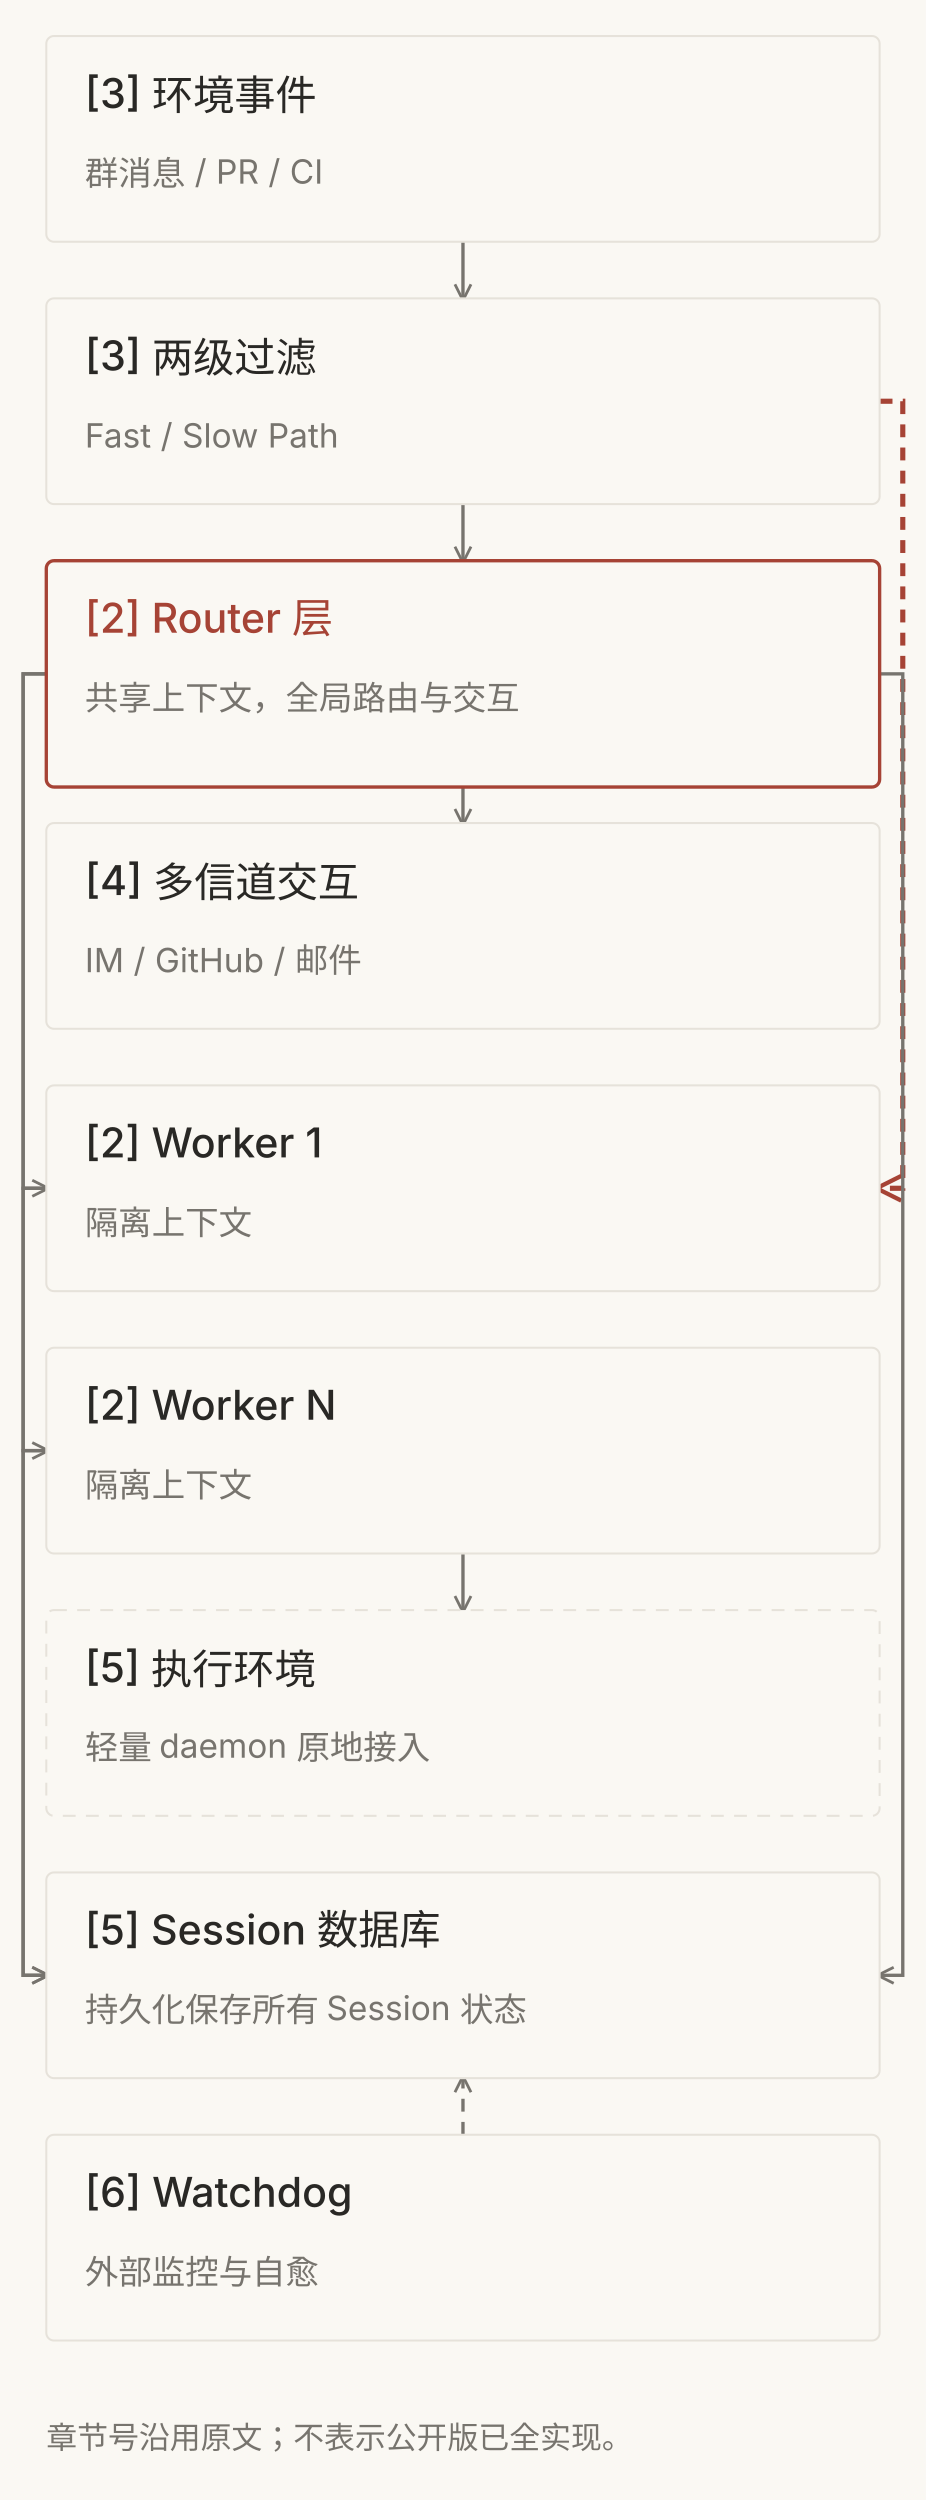
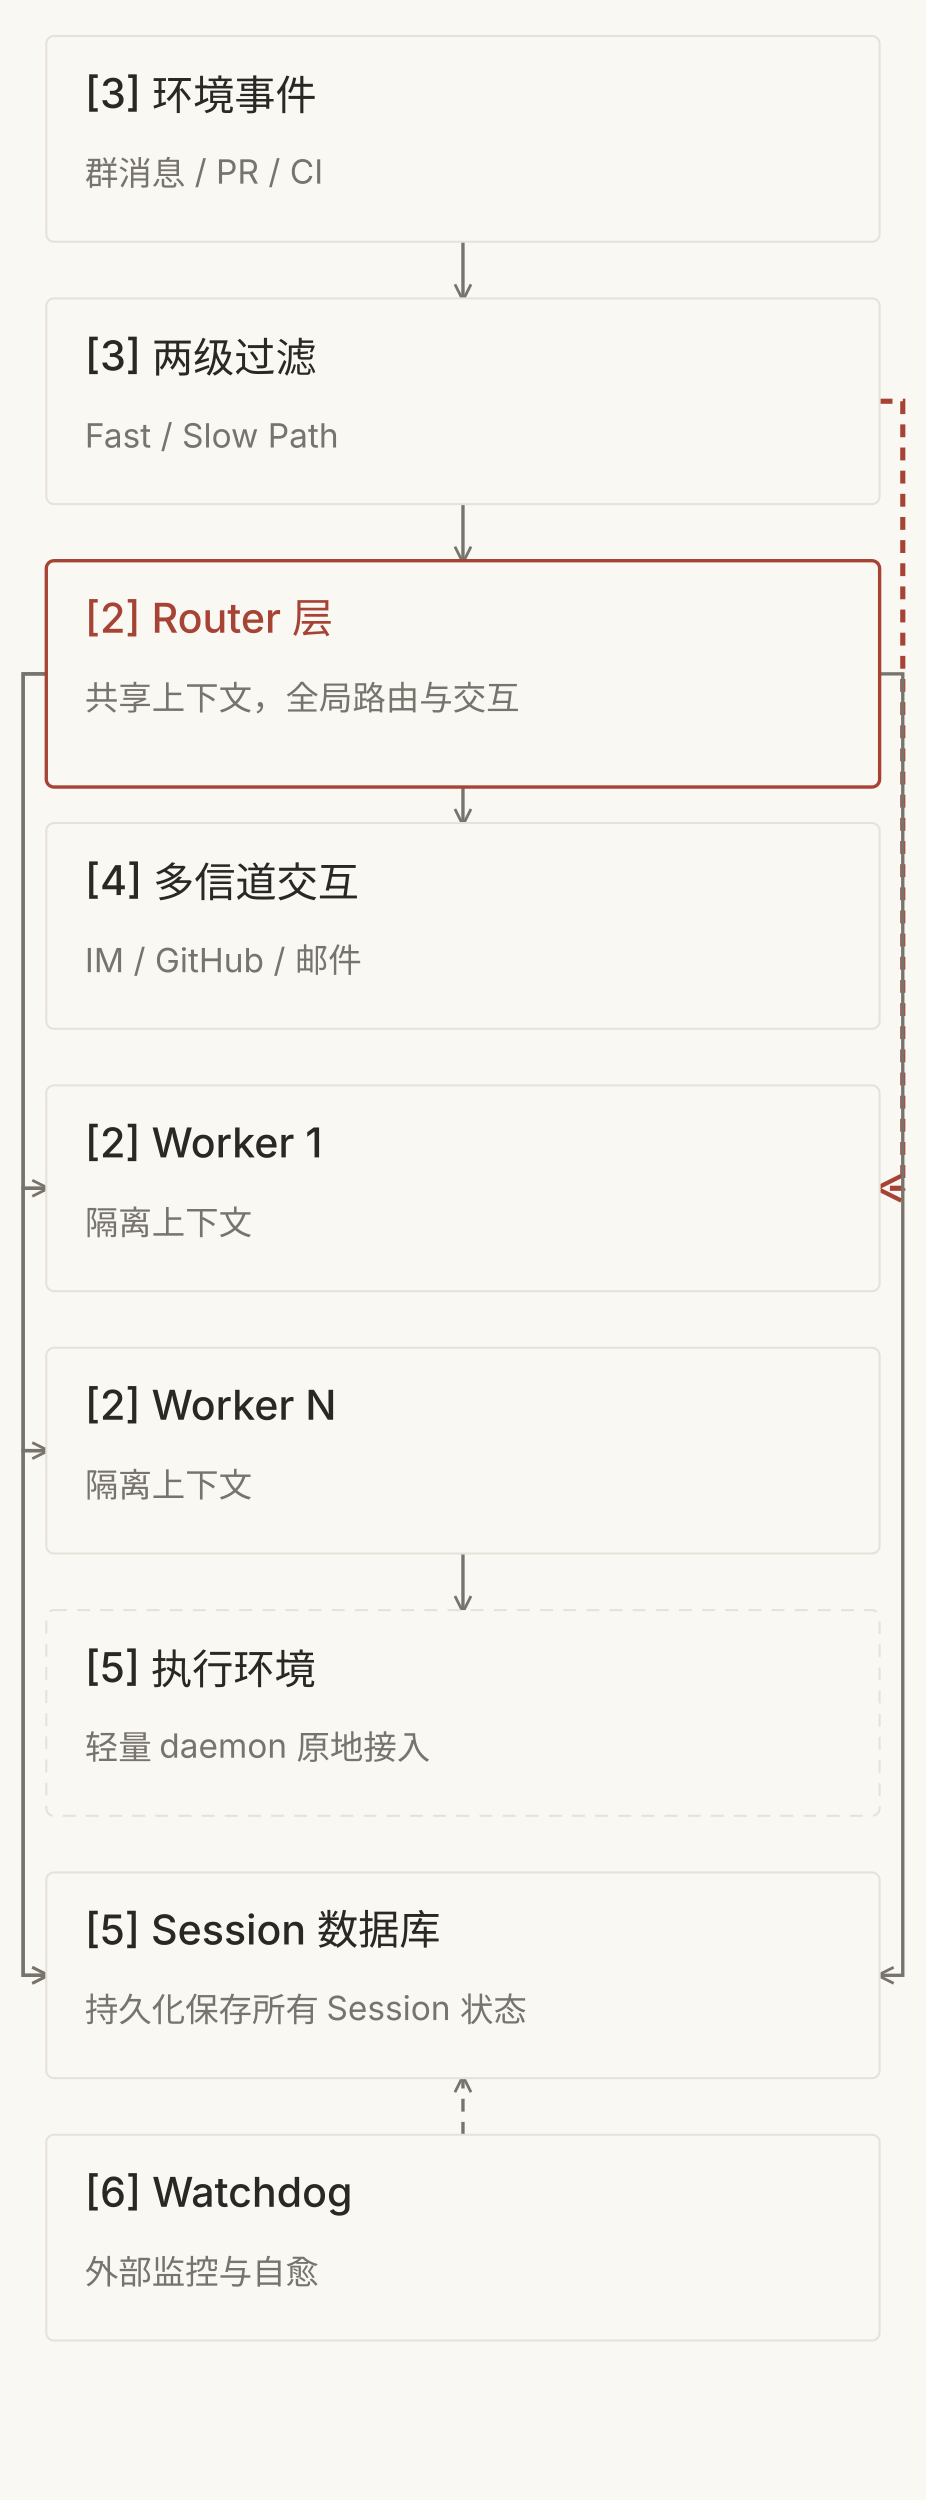
<svg xmlns="http://www.w3.org/2000/svg" width="360" height="972" viewBox="0 0 360 972" role="img" aria-labelledby="title desc">
  <defs>
    <marker id="arrow-accent" viewBox="0 0 10 10" refX="8" refY="5" markerWidth="6" markerHeight="6" orient="auto-start-reverse">
      <path d="M1 1 L9 5 L1 9" fill="none" stroke="#a64335" stroke-width="1.4" />
    </marker>
    <marker id="arrow-muted" viewBox="0 0 10 10" refX="8" refY="5" markerWidth="6" markerHeight="6" orient="auto-start-reverse">
      <path d="M1 1 L9 5 L1 9" fill="none" stroke="#77746e" stroke-width="1.4" />
    </marker>
  </defs>
  <rect width="360" height="972" fill="#faf8f3" />
  <g font-family="-apple-system,BlinkMacSystemFont,Segoe UI,PingFang SC,Microsoft YaHei,sans-serif">
    <polyline points="180,94 180,116" fill="none" stroke="#77746e" stroke-width="1.3" marker-end="url(#arrow-muted)" />
    <polyline points="180,196 180,218" fill="none" stroke="#77746e" stroke-width="1.3" marker-end="url(#arrow-muted)" />
    <polyline points="180,306 180,320" fill="none" stroke="#77746e" stroke-width="1.3" marker-end="url(#arrow-muted)" />
    <polyline points="18,262 9,262 9,462 18,462" fill="none" stroke="#77746e" stroke-width="1.3" marker-end="url(#arrow-muted)" />
    <polyline points="18,262 9,262 9,564 18,564" fill="none" stroke="#77746e" stroke-width="1.3" marker-end="url(#arrow-muted)" />
    <polyline points="342,156 351,156 351,462 342,462" fill="none" stroke="#a64335" stroke-width="2" stroke-dasharray="5 4" marker-end="url(#arrow-accent)" />
    <polyline points="342,262 351,262 351,768 342,768" fill="none" stroke="#77746e" stroke-width="1.3" marker-end="url(#arrow-muted)" />
    <polyline points="18,462 9,462 9,768 18,768" fill="none" stroke="#77746e" stroke-width="1.3" marker-end="url(#arrow-muted)" />
    <polyline points="18,564 9,564 9,768 18,768" fill="none" stroke="#77746e" stroke-width="1.3" marker-end="url(#arrow-muted)" />
    <polyline points="180,604 180,626" fill="none" stroke="#77746e" stroke-width="1.3" marker-end="url(#arrow-muted)" />
    <polyline points="180,830 180,808" fill="none" stroke="#77746e" stroke-width="1.3" stroke-dasharray="5 4" marker-end="url(#arrow-muted)" />
    <rect x="18" y="14" width="324" height="80" rx="3" fill="#faf8f3" stroke="#e6e2da" stroke-width="0.8" />
    <text x="33" y="42" font-size="16" fill="#292825" font-weight="500" data-node="trigger" data-max-width="294">[3] 环境事件</text>
    <text x="33" y="72" font-size="13" fill="#77746e" font-weight="400" data-node="trigger" data-max-width="294">群消息 / PR / CI</text>
    <rect x="18" y="116" width="324" height="80" rx="3" fill="#faf8f3" stroke="#e6e2da" stroke-width="0.8" />
    <text x="33" y="144" font-size="16" fill="#292825" font-weight="500" data-node="filter" data-max-width="294">[3] 两级过滤</text>
    <text x="33" y="174" font-size="13" fill="#77746e" font-weight="400" data-node="filter" data-max-width="294">Fast / Slow Path</text>
    <rect x="18" y="218" width="324" height="88" rx="3" fill="#faf8f3" stroke="#a64335" stroke-width="1.3" />
    <text x="33" y="246" font-size="16" fill="#a64335" font-weight="500" data-node="router" data-max-width="294">[2] Router 层</text>
    <text x="33" y="276" font-size="13" fill="#77746e" font-weight="400" data-node="router" data-max-width="294">共享上下文，全局路由与交互</text>
    <rect x="18" y="320" width="324" height="80" rx="3" fill="#faf8f3" stroke="#e6e2da" stroke-width="0.8" />
    <text x="33" y="348" font-size="16" fill="#292825" font-weight="500" data-node="channels" data-max-width="294">[4] 多信道交互</text>
    <text x="33" y="378" font-size="13" fill="#77746e" font-weight="400" data-node="channels" data-max-width="294">IM / GitHub / 邮件</text>
    <rect x="18" y="422" width="324" height="80" rx="3" fill="#faf8f3" stroke="#e6e2da" stroke-width="0.8" />
    <text x="33" y="450" font-size="16" fill="#292825" font-weight="500" data-node="w1" data-max-width="294">[2] Worker 1</text>
    <text x="33" y="480" font-size="13" fill="#77746e" font-weight="400" data-node="w1" data-max-width="294">隔离上下文</text>
    <rect x="18" y="524" width="324" height="80" rx="3" fill="#faf8f3" stroke="#e6e2da" stroke-width="0.8" />
    <text x="33" y="552" font-size="16" fill="#292825" font-weight="500" data-node="wn" data-max-width="294">[2] Worker N</text>
    <text x="33" y="582" font-size="13" fill="#77746e" font-weight="400" data-node="wn" data-max-width="294">隔离上下文</text>
    <rect x="18" y="626" width="324" height="80" rx="3" fill="#faf8f3" stroke="#e6e2da" stroke-width="0.8" stroke-dasharray="5 4" />
    <text x="33" y="654" font-size="16" fill="#292825" font-weight="500" data-node="env" data-max-width="294">[5] 执行环境</text>
    <text x="33" y="684" font-size="13" fill="#77746e" font-weight="400" data-node="env" data-max-width="294">轻量 daemon 原地接入</text>
    <rect x="18" y="728" width="324" height="80" rx="3" fill="#faf8f3" stroke="#e6e2da" stroke-width="0.8" />
    <text x="33" y="756" font-size="16" fill="#292825" font-weight="500" data-node="db" data-max-width="294">[5] Session 数据库</text>
    <text x="33" y="786" font-size="13" fill="#77746e" font-weight="400" data-node="db" data-max-width="294">持久化保存所有 Session 状态</text>
    <rect x="18" y="830" width="324" height="80" rx="3" fill="#faf8f3" stroke="#e6e2da" stroke-width="0.8" />
    <text x="33" y="858" font-size="16" fill="#292825" font-weight="500" data-node="watchdog" data-max-width="294">[6] Watchdog</text>
    <text x="33" y="888" font-size="13" fill="#77746e" font-weight="400" data-node="watchdog" data-max-width="294">外部监控与自愈</text>
-     <text x="18" y="952" font-size="12" fill="#77746e" font-weight="400">章节号沿用原文；不表示公开版已全实现。</text>
  </g>
</svg>
